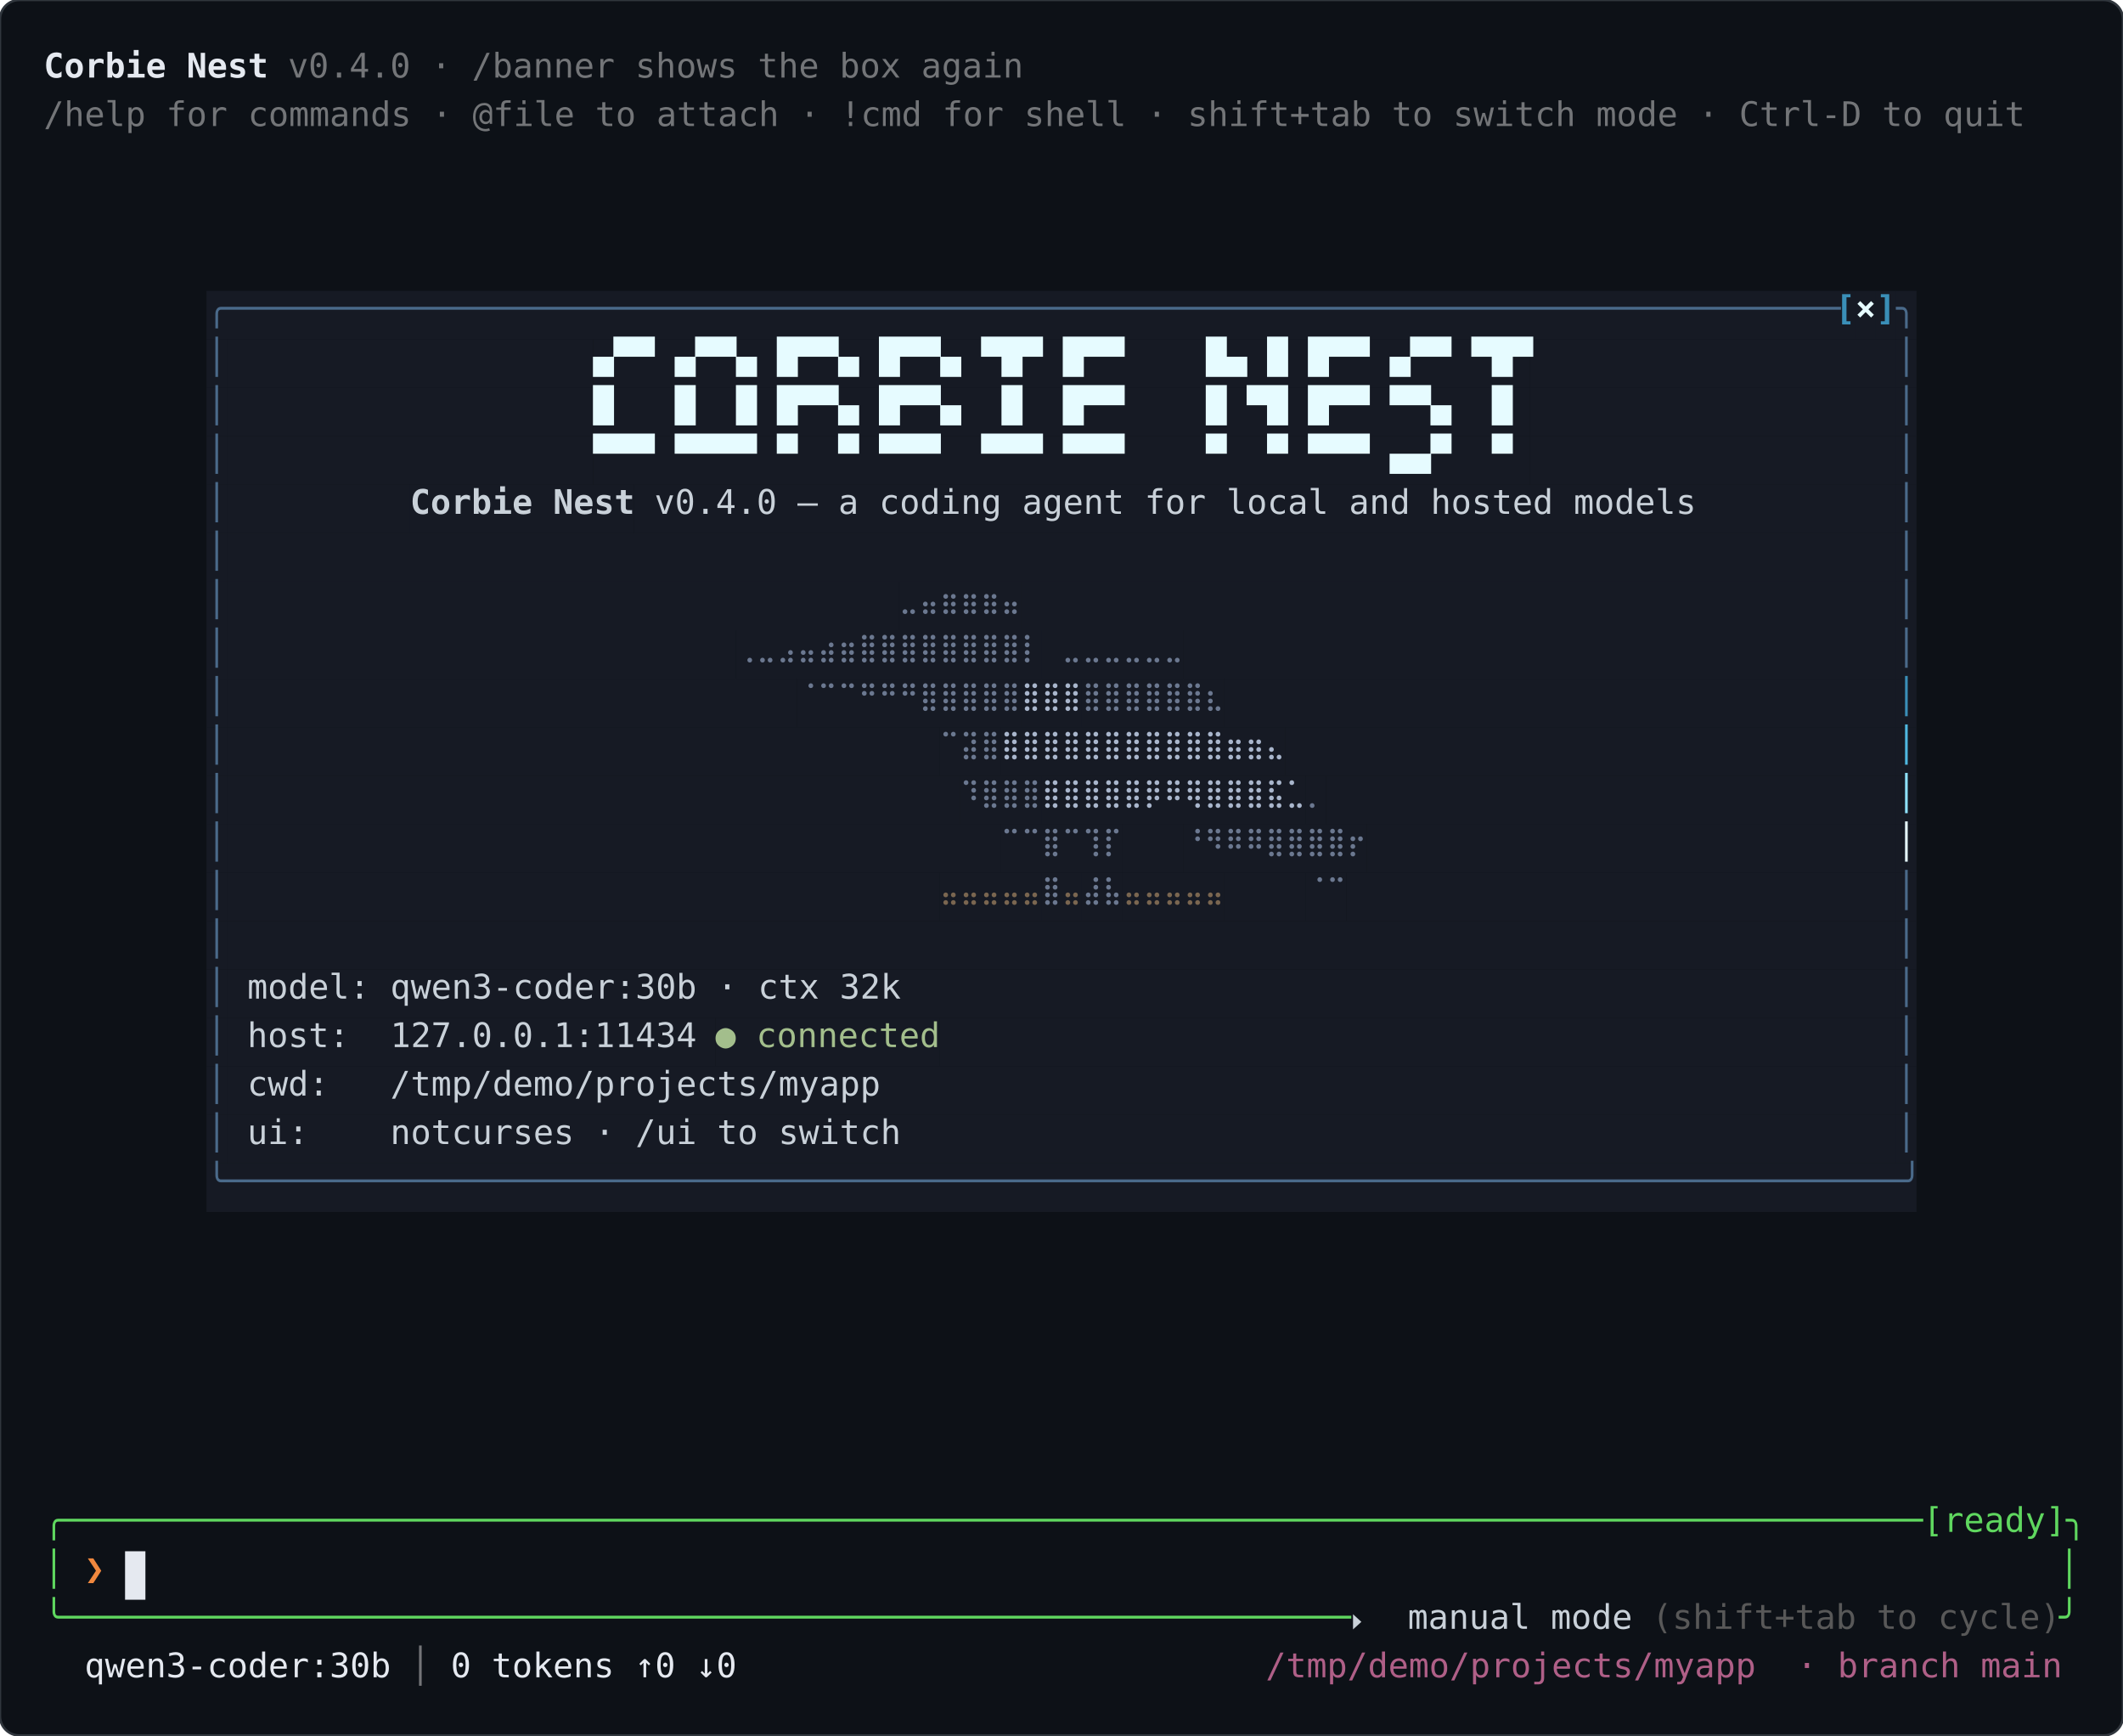
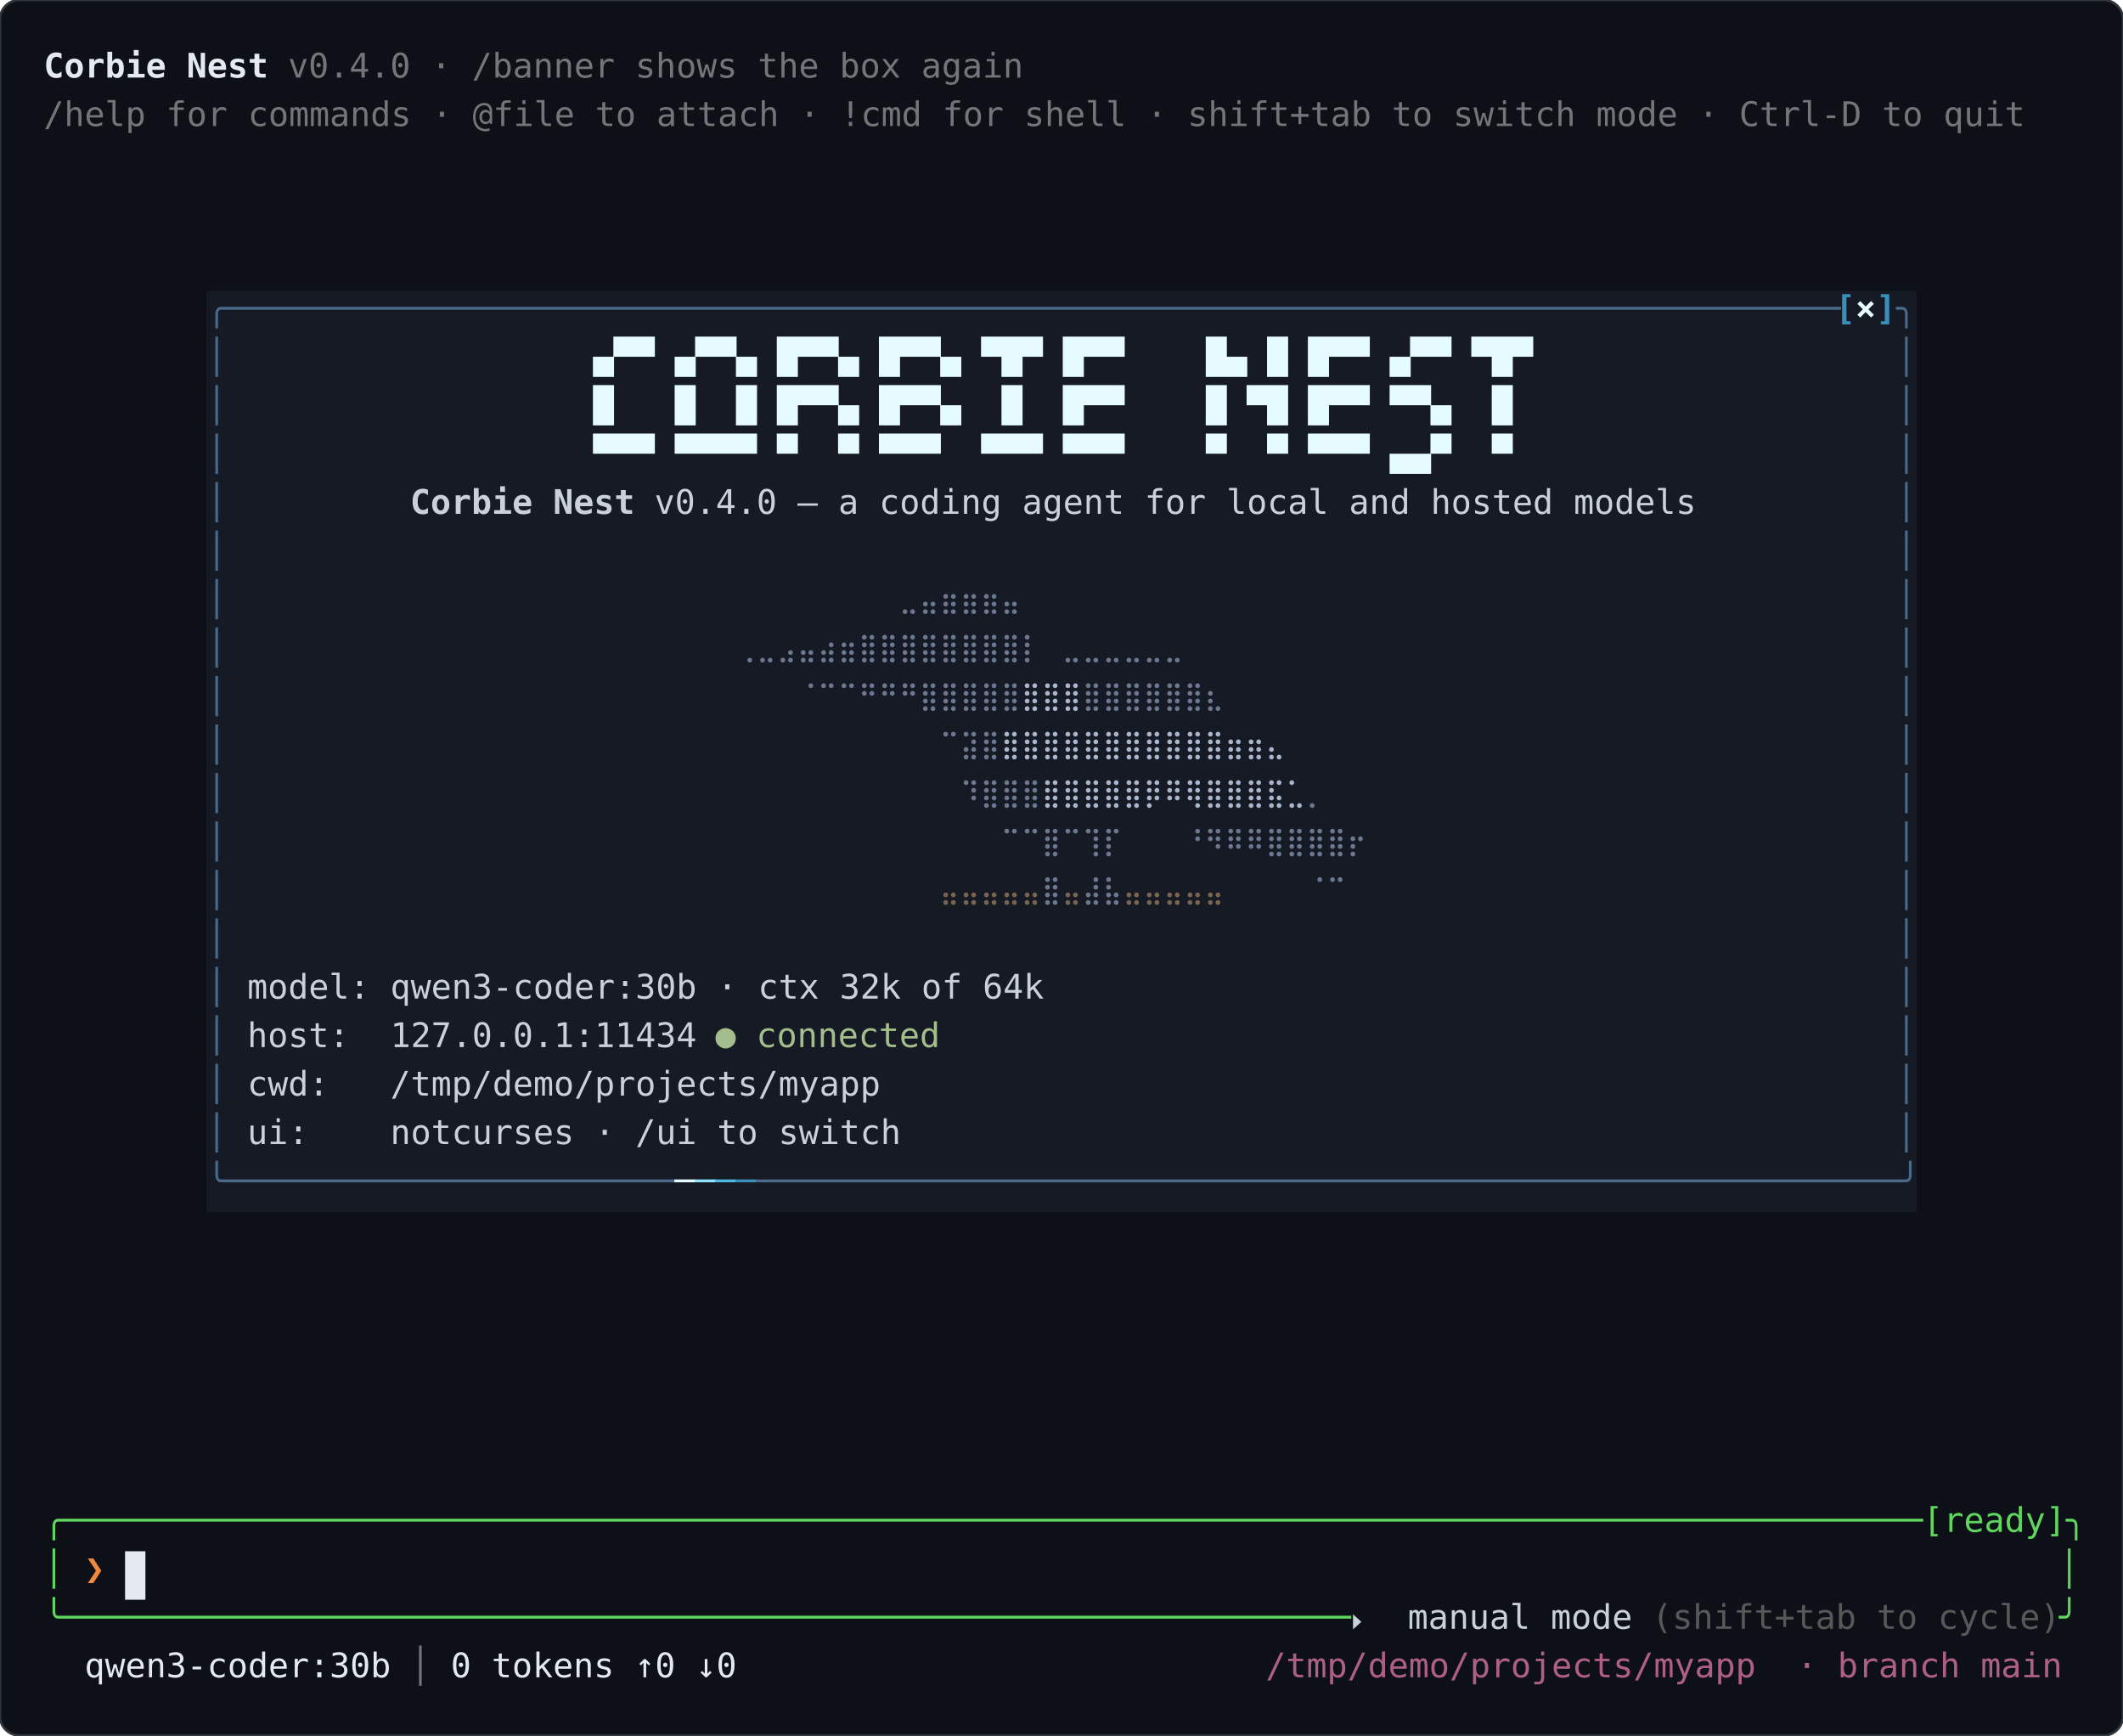
<svg xmlns="http://www.w3.org/2000/svg" width="876" height="716" viewBox="0 0 876 716" font-family="ui-monospace, SFMono-Regular, 'SF Mono', Menlo, Consolas, 'DejaVu Sans Mono', 'Liberation Mono', monospace" font-size="14">
  <rect width="876" height="716" rx="8" fill="#0d1117" stroke="#30363d" />
  <text y="32" xml:space="preserve" fill="#c9d1d9">
    <tspan x="18" fill="#e5e9f0" font-weight="600">Corbie Nest</tspan>
    <tspan x="110.4" fill="#737578"> v0.4.0 · /banner shows the box again</tspan>
  </text>
  <text y="52" xml:space="preserve" fill="#c9d1d9">
    <tspan x="18" fill="#737578">/help for commands · @file to attach · !cmd for shell · shift+tab to switch mode · Ctrl-D to quit</tspan>
  </text>
  <text y="72" xml:space="preserve" fill="#c9d1d9">
</text>
  <text y="92" xml:space="preserve" fill="#c9d1d9">
</text>
  <text y="112" xml:space="preserve" fill="#c9d1d9">
</text>
  <rect x="85.2" y="120" width="672" height="20" fill="#161a24" />
  <rect x="757.2" y="120" width="8.4" height="20" fill="#161a24" />
  <rect x="765.6" y="120" width="8.4" height="20" fill="#161a24" />
  <rect x="774" y="120" width="8.4" height="20" fill="#161a24" />
  <rect x="782.4" y="120" width="8.4" height="20" fill="#161a24" />
  <text y="132" xml:space="preserve" fill="#c9d1d9">
    <tspan x="18">        </tspan>
    <tspan x="85.2" fill="#4a6a8a">╭───────────────────────────────────────────────────────────────────────────────</tspan>
    <tspan x="757.2" fill="#3a8fb8" font-weight="600">[</tspan>
    <tspan x="765.6" fill="#e6fbff" font-weight="600">×</tspan>
    <tspan x="774" fill="#3a8fb8" font-weight="600">]</tspan>
    <tspan x="782.4" fill="#4a6a8a" font-weight="600">╮</tspan>
  </text>
  <rect x="85.2" y="140" width="8.4" height="20" fill="#161a24" />
  <rect x="93.6" y="140" width="151.2" height="20" fill="#161a24" />
  <rect x="244.8" y="140" width="386.4" height="20" fill="#161a24" />
  <rect x="631.2" y="140" width="151.2" height="20" fill="#161a24" />
  <rect x="782.4" y="140" width="8.4" height="20" fill="#161a24" />
  <text y="152" xml:space="preserve" fill="#c9d1d9">
    <tspan x="18">        </tspan>
    <tspan x="85.2" fill="#4a6a8a">│</tspan>
    <tspan x="93.6">                  </tspan>
    <tspan x="244.8" fill="#e6fbff" font-weight="600">▄▀▀ ▄▀▀▄ █▀▀▄ █▀▀▄ ▀█▀ █▀▀    █▄ █ █▀▀ ▄▀▀ ▀█▀</tspan>
    <tspan x="631.2">                  </tspan>
    <tspan x="782.4" fill="#4a6a8a">│</tspan>
  </text>
  <rect x="85.2" y="160" width="8.4" height="20" fill="#161a24" />
  <rect x="93.6" y="160" width="151.2" height="20" fill="#161a24" />
  <rect x="244.8" y="160" width="386.4" height="20" fill="#161a24" />
  <rect x="631.2" y="160" width="151.2" height="20" fill="#161a24" />
  <rect x="782.4" y="160" width="8.4" height="20" fill="#161a24" />
  <text y="172" xml:space="preserve" fill="#c9d1d9">
    <tspan x="18">        </tspan>
    <tspan x="85.2" fill="#4a6a8a">│</tspan>
    <tspan x="93.6">                  </tspan>
    <tspan x="244.8" fill="#e6fbff" font-weight="600">█   █  █ █▀▀▄ █▀▀▄  █  █▀▀    █ ▀█ █▀▀ ▀▀▄  █ </tspan>
    <tspan x="631.2">                  </tspan>
    <tspan x="782.4" fill="#4a6a8a">│</tspan>
  </text>
  <rect x="85.2" y="180" width="8.4" height="20" fill="#161a24" />
  <rect x="93.6" y="180" width="151.2" height="20" fill="#161a24" />
  <rect x="244.8" y="180" width="386.4" height="20" fill="#161a24" />
  <rect x="631.2" y="180" width="151.2" height="20" fill="#161a24" />
  <rect x="782.4" y="180" width="8.4" height="20" fill="#161a24" />
  <text y="192" xml:space="preserve" fill="#c9d1d9">
    <tspan x="18">        </tspan>
    <tspan x="85.2" fill="#4a6a8a">│</tspan>
    <tspan x="93.6">                  </tspan>
    <tspan x="244.8" fill="#e6fbff" font-weight="600">▀▀▀ ▀▀▀▀ ▀  ▀ ▀▀▀  ▀▀▀ ▀▀▀    ▀  ▀ ▀▀▀ ▄▄▀  ▀ </tspan>
    <tspan x="631.2">                  </tspan>
    <tspan x="782.4" fill="#4a6a8a">│</tspan>
  </text>
  <rect x="85.2" y="200" width="8.4" height="20" fill="#161a24" />
  <rect x="93.6" y="200" width="75.6" height="20" fill="#161a24" />
  <rect x="169.2" y="200" width="92.4" height="20" fill="#161a24" />
  <rect x="261.6" y="200" width="520.8" height="20" fill="#161a24" />
  <rect x="782.4" y="200" width="8.4" height="20" fill="#161a24" />
  <text y="212" xml:space="preserve" fill="#c9d1d9">
    <tspan x="18">        </tspan>
    <tspan x="85.2" fill="#4a6a8a">│</tspan>
    <tspan x="93.6">         </tspan>
    <tspan x="169.2" font-weight="600">Corbie Nest</tspan>
    <tspan x="261.6"> v0.4.0 — a coding agent for local and hosted models          </tspan>
    <tspan x="782.4" fill="#4a6a8a">│</tspan>
  </text>
  <rect x="85.2" y="220" width="8.4" height="20" fill="#161a24" />
  <rect x="93.6" y="220" width="688.8" height="20" fill="#161a24" />
  <rect x="782.4" y="220" width="8.4" height="20" fill="#161a24" />
  <text y="232" xml:space="preserve" fill="#c9d1d9">
    <tspan x="18">        </tspan>
    <tspan x="85.2" fill="#4a6a8a">│</tspan>
    <tspan x="93.6">                         ⠀⠀⠀⠀⠀⠀⠀⠀⠀⠀⠀⠀⠀⠀⠀⠀⠀⠀⠀⠀⠀⠀⠀⠀⠀⠀⠀⠀⠀⠀⠀⠀                         </tspan>
    <tspan x="782.4" fill="#4a6a8a">│</tspan>
  </text>
  <rect x="85.2" y="240" width="8.4" height="20" fill="#161a24" />
  <rect x="93.6" y="240" width="277.2" height="20" fill="#161a24" />
  <rect x="370.8" y="240" width="50.4" height="20" fill="#161a24" />
  <rect x="421.2" y="240" width="361.2" height="20" fill="#161a24" />
  <rect x="782.4" y="240" width="8.4" height="20" fill="#161a24" />
  <text y="252" xml:space="preserve" fill="#c9d1d9">
    <tspan x="18">        </tspan>
    <tspan x="85.2" fill="#4a6a8a">│</tspan>
    <tspan x="93.6">                         ⠀⠀⠀⠀⠀⠀⠀⠀</tspan>
    <tspan x="370.8" fill="#6b7890">⣀⣤⣶⣶⣶⣤</tspan>
    <tspan x="421.2">⠀⠀⠀⠀⠀⠀⠀⠀⠀⠀⠀⠀⠀⠀⠀⠀⠀⠀                         </tspan>
    <tspan x="782.4" fill="#4a6a8a">│</tspan>
  </text>
  <rect x="85.2" y="260" width="8.4" height="20" fill="#161a24" />
  <rect x="93.6" y="260" width="210" height="20" fill="#161a24" />
  <rect x="303.6" y="260" width="126" height="20" fill="#161a24" />
  <rect x="429.6" y="260" width="8.4" height="20" fill="#161a24" />
  <rect x="438" y="260" width="50.4" height="20" fill="#161a24" />
  <rect x="488.4" y="260" width="294" height="20" fill="#161a24" />
  <rect x="782.4" y="260" width="8.4" height="20" fill="#161a24" />
  <text y="272" xml:space="preserve" fill="#c9d1d9">
    <tspan x="18">        </tspan>
    <tspan x="85.2" fill="#4a6a8a">│</tspan>
    <tspan x="93.6">                         </tspan>
    <tspan x="303.6" fill="#6b7890">⢀⣀⣠⣤⣴⣶⣿⣿⣿⣿⣿⣿⣿⣿⡇</tspan>
    <tspan x="429.6">⠀</tspan>
    <tspan x="438" fill="#6b7890">⣀⣀⣀⣀⣀⣀</tspan>
    <tspan x="488.4">⠀⠀⠀⠀⠀⠀⠀⠀⠀⠀                         </tspan>
    <tspan x="782.4" fill="#4a6a8a">│</tspan>
  </text>
  <rect x="85.2" y="280" width="8.4" height="20" fill="#161a24" />
  <rect x="93.6" y="280" width="235.2" height="20" fill="#161a24" />
  <rect x="328.8" y="280" width="92.4" height="20" fill="#161a24" />
  <rect x="421.2" y="280" width="25.2" height="20" fill="#161a24" />
  <rect x="446.4" y="280" width="58.8" height="20" fill="#161a24" />
  <rect x="505.2" y="280" width="277.2" height="20" fill="#161a24" />
  <rect x="782.4" y="280" width="8.4" height="20" fill="#161a24" />
  <text y="292" xml:space="preserve" fill="#c9d1d9">
    <tspan x="18">        </tspan>
    <tspan x="85.2" fill="#4a6a8a">│</tspan>
    <tspan x="93.6">                         ⠀⠀⠀</tspan>
    <tspan x="328.8" fill="#6b7890">⠈⠉⠉⠛⠛⠛⣿⣿⣿⣿⣿</tspan>
    <tspan x="421.2" fill="#a9b6cc">⣿⣿⣿</tspan>
    <tspan x="446.4" fill="#6b7890">⣿⣿⣿⣿⣿⣿⣆</tspan>
    <tspan x="505.2">⠀⠀⠀⠀⠀⠀⠀⠀                         </tspan>
-     <tspan x="782.4" fill="#3a8fb8">│</tspan>
+     <tspan x="782.4" fill="#4a6a8a">│</tspan>
  </text>
  <rect x="85.2" y="300" width="8.4" height="20" fill="#161a24" />
  <rect x="93.6" y="300" width="294" height="20" fill="#161a24" />
  <rect x="387.6" y="300" width="25.2" height="20" fill="#161a24" />
  <rect x="412.8" y="300" width="117.6" height="20" fill="#161a24" />
  <rect x="530.4" y="300" width="252" height="20" fill="#161a24" />
  <rect x="782.4" y="300" width="8.4" height="20" fill="#161a24" />
  <text y="312" xml:space="preserve" fill="#c9d1d9">
    <tspan x="18">        </tspan>
    <tspan x="85.2" fill="#4a6a8a">│</tspan>
    <tspan x="93.6">                         ⠀⠀⠀⠀⠀⠀⠀⠀⠀⠀</tspan>
    <tspan x="387.6" fill="#6b7890">⠉⣽⣿</tspan>
    <tspan x="412.8" fill="#a9b6cc">⣿⣿⣿⣿⣿⣿⣿⣿⣿⣿⣿⣶⣶⣄</tspan>
    <tspan x="530.4">⠀⠀⠀⠀⠀                         </tspan>
-     <tspan x="782.4" fill="#4fb8e0">│</tspan>
+     <tspan x="782.4" fill="#4a6a8a">│</tspan>
  </text>
  <rect x="85.2" y="320" width="8.4" height="20" fill="#161a24" />
  <rect x="93.6" y="320" width="302.4" height="20" fill="#161a24" />
  <rect x="396" y="320" width="33.6" height="20" fill="#161a24" />
  <rect x="429.6" y="320" width="109.2" height="20" fill="#161a24" />
  <rect x="538.8" y="320" width="8.4" height="20" fill="#161a24" />
  <rect x="547.2" y="320" width="235.2" height="20" fill="#161a24" />
  <rect x="782.4" y="320" width="8.4" height="20" fill="#161a24" />
  <text y="332" xml:space="preserve" fill="#c9d1d9">
    <tspan x="18">        </tspan>
    <tspan x="85.2" fill="#4a6a8a">│</tspan>
    <tspan x="93.6">                         ⠀⠀⠀⠀⠀⠀⠀⠀⠀⠀⠀</tspan>
    <tspan x="396" fill="#6b7890">⠹⣿⣿⣿</tspan>
    <tspan x="429.6" fill="#a9b6cc">⣿⣿⣿⣿⣿⡿⠿⢿⣿⣿⣿⣯⣁</tspan>
    <tspan x="538.8" fill="#6b7890">⡀</tspan>
    <tspan x="547.2">⠀⠀⠀                         </tspan>
-     <tspan x="782.4" fill="#8fe3ff">│</tspan>
+     <tspan x="782.4" fill="#4a6a8a">│</tspan>
  </text>
  <rect x="85.2" y="340" width="8.4" height="20" fill="#161a24" />
  <rect x="93.6" y="340" width="319.2" height="20" fill="#161a24" />
  <rect x="412.8" y="340" width="50.4" height="20" fill="#161a24" />
  <rect x="463.2" y="340" width="25.2" height="20" fill="#161a24" />
  <rect x="488.4" y="340" width="75.6" height="20" fill="#161a24" />
  <rect x="564" y="340" width="218.4" height="20" fill="#161a24" />
  <rect x="782.4" y="340" width="8.4" height="20" fill="#161a24" />
  <text y="352" xml:space="preserve" fill="#c9d1d9">
    <tspan x="18">        </tspan>
    <tspan x="85.2" fill="#4a6a8a">│</tspan>
    <tspan x="93.6">                         ⠀⠀⠀⠀⠀⠀⠀⠀⠀⠀⠀⠀⠀</tspan>
    <tspan x="412.8" fill="#6b7890">⠉⠉⣿⠉⢹⡏</tspan>
    <tspan x="463.2">⠀⠀⠀</tspan>
    <tspan x="488.4" fill="#6b7890">⠘⠻⠿⠿⣿⣿⣿⣿⡖</tspan>
    <tspan x="564">⠀                         </tspan>
-     <tspan x="782.4" fill="#e6fbff">│</tspan>
+     <tspan x="782.4" fill="#4a6a8a">│</tspan>
  </text>
  <rect x="85.2" y="360" width="8.4" height="20" fill="#161a24" />
  <rect x="93.6" y="360" width="294" height="20" fill="#161a24" />
  <rect x="387.6" y="360" width="42" height="20" fill="#161a24" />
  <rect x="429.6" y="360" width="8.4" height="20" fill="#161a24" />
  <rect x="438" y="360" width="8.4" height="20" fill="#161a24" />
  <rect x="446.4" y="360" width="16.8" height="20" fill="#161a24" />
  <rect x="463.2" y="360" width="42" height="20" fill="#161a24" />
  <rect x="505.2" y="360" width="33.6" height="20" fill="#161a24" />
  <rect x="538.8" y="360" width="16.8" height="20" fill="#161a24" />
  <rect x="555.6" y="360" width="226.8" height="20" fill="#161a24" />
  <rect x="782.4" y="360" width="8.4" height="20" fill="#161a24" />
  <text y="372" xml:space="preserve" fill="#c9d1d9">
    <tspan x="18">        </tspan>
    <tspan x="85.2" fill="#4a6a8a">│</tspan>
    <tspan x="93.6">                         ⠀⠀⠀⠀⠀⠀⠀⠀⠀⠀</tspan>
    <tspan x="387.6" fill="#7a6650">⣤⣤⣤⣤⣤</tspan>
    <tspan x="429.6" fill="#6b7890">⣿</tspan>
    <tspan x="438" fill="#7a6650">⣤</tspan>
    <tspan x="446.4" fill="#6b7890">⣼⣧</tspan>
    <tspan x="463.2" fill="#7a6650">⣤⣤⣤⣤⣤</tspan>
    <tspan x="505.2">⠀⠀⠀⠀</tspan>
    <tspan x="538.8" fill="#6b7890">⠈⠉</tspan>
    <tspan x="555.6">⠀⠀                         </tspan>
    <tspan x="782.4" fill="#4a6a8a">│</tspan>
  </text>
  <rect x="85.2" y="380" width="8.4" height="20" fill="#161a24" />
  <rect x="93.6" y="380" width="688.8" height="20" fill="#161a24" />
  <rect x="782.4" y="380" width="8.4" height="20" fill="#161a24" />
  <text y="392" xml:space="preserve" fill="#c9d1d9">
    <tspan x="18">        </tspan>
    <tspan x="85.2" fill="#4a6a8a">│</tspan>
    <tspan x="93.6">                                                                                  </tspan>
    <tspan x="782.4" fill="#4a6a8a">│</tspan>
  </text>
  <rect x="85.2" y="400" width="8.4" height="20" fill="#161a24" />
  <rect x="93.6" y="400" width="688.8" height="20" fill="#161a24" />
  <rect x="782.4" y="400" width="8.4" height="20" fill="#161a24" />
  <text y="412" xml:space="preserve" fill="#c9d1d9">
    <tspan x="18">        </tspan>
    <tspan x="85.2" fill="#4a6a8a">│</tspan>
-     <tspan x="93.6"> model: qwen3-coder:30b · ctx 32k                                                 </tspan>
+     <tspan x="93.6"> model: qwen3-coder:30b · ctx 32k of 64k                                          </tspan>
    <tspan x="782.4" fill="#4a6a8a">│</tspan>
  </text>
  <rect x="85.2" y="420" width="8.4" height="20" fill="#161a24" />
  <rect x="93.6" y="420" width="201.6" height="20" fill="#161a24" />
  <rect x="295.2" y="420" width="92.4" height="20" fill="#161a24" />
  <rect x="387.6" y="420" width="394.8" height="20" fill="#161a24" />
  <rect x="782.4" y="420" width="8.4" height="20" fill="#161a24" />
  <text y="432" xml:space="preserve" fill="#c9d1d9">
    <tspan x="18">        </tspan>
    <tspan x="85.2" fill="#4a6a8a">│</tspan>
    <tspan x="93.6"> host:  127.0.0.1:11434 </tspan>
    <tspan x="295.2" fill="#a3be8c">● connected</tspan>
    <tspan x="387.6">                                               </tspan>
    <tspan x="782.4" fill="#4a6a8a">│</tspan>
  </text>
  <rect x="85.2" y="440" width="8.4" height="20" fill="#161a24" />
  <rect x="93.6" y="440" width="688.8" height="20" fill="#161a24" />
  <rect x="782.4" y="440" width="8.4" height="20" fill="#161a24" />
  <text y="452" xml:space="preserve" fill="#c9d1d9">
    <tspan x="18">        </tspan>
    <tspan x="85.2" fill="#4a6a8a">│</tspan>
    <tspan x="93.6"> cwd:   /tmp/demo/projects/myapp                                                  </tspan>
    <tspan x="782.4" fill="#4a6a8a">│</tspan>
  </text>
  <rect x="85.2" y="460" width="8.4" height="20" fill="#161a24" />
  <rect x="93.6" y="460" width="688.8" height="20" fill="#161a24" />
  <rect x="782.4" y="460" width="8.4" height="20" fill="#161a24" />
  <text y="472" xml:space="preserve" fill="#c9d1d9">
    <tspan x="18">        </tspan>
    <tspan x="85.2" fill="#4a6a8a">│</tspan>
    <tspan x="93.6"> ui:    notcurses · /ui to switch                                                 </tspan>
    <tspan x="782.4" fill="#4a6a8a">│</tspan>
  </text>
-   <rect x="85.2" y="480" width="705.6" height="20" fill="#161a24" />
+   <rect x="85.2" y="480" width="193.2" height="20" fill="#161a24" />
+   <rect x="278.4" y="480" width="8.4" height="20" fill="#161a24" />
+   <rect x="286.8" y="480" width="8.4" height="20" fill="#161a24" />
+   <rect x="295.2" y="480" width="8.4" height="20" fill="#161a24" />
+   <rect x="303.6" y="480" width="8.4" height="20" fill="#161a24" />
+   <rect x="312" y="480" width="478.8" height="20" fill="#161a24" />
  <text y="492" xml:space="preserve" fill="#c9d1d9">
    <tspan x="18">        </tspan>
-     <tspan x="85.2" fill="#4a6a8a">╰──────────────────────────────────────────────────────────────────────────────────╯</tspan>
+     <tspan x="85.2" fill="#4a6a8a">╰──────────────────────</tspan>
+     <tspan x="278.4" fill="#e6fbff">─</tspan>
+     <tspan x="286.8" fill="#8fe3ff">─</tspan>
+     <tspan x="295.2" fill="#4fb8e0">─</tspan>
+     <tspan x="303.6" fill="#3a8fb8">─</tspan>
+     <tspan x="312" fill="#4a6a8a">────────────────────────────────────────────────────────╯</tspan>
  </text>
  <text y="512" xml:space="preserve" fill="#c9d1d9">
</text>
  <text y="532" xml:space="preserve" fill="#c9d1d9">
</text>
  <text y="552" xml:space="preserve" fill="#c9d1d9">
</text>
  <text y="572" xml:space="preserve" fill="#c9d1d9">
</text>
  <text y="592" xml:space="preserve" fill="#c9d1d9">
</text>
  <text y="612" xml:space="preserve" fill="#c9d1d9">
</text>
  <text y="632" xml:space="preserve" fill="#c9d1d9">
    <tspan x="18" fill="#5fd75f">╭───────────────────────────────────────────────────────────────────────────────────────────[ready]╮</tspan>
  </text>
  <rect x="51.6" y="640" width="8.4" height="20" fill="#e5e9f0" />
  <text y="652" xml:space="preserve" fill="#c9d1d9">
    <tspan x="18" fill="#5fd75f">│</tspan>
    <tspan x="26.4"> </tspan>
    <tspan x="34.8" fill="#f0883e">❯</tspan>
    <tspan x="43.2"> </tspan>
    <tspan x="51.6" fill="#161a24"> </tspan>
    <tspan x="60">                                                                                              </tspan>
    <tspan x="849.6" fill="#5fd75f">│</tspan>
  </text>
  <text y="672" xml:space="preserve" fill="#c9d1d9">
    <tspan x="18" fill="#5fd75f">╰───────────────────────────────────────────────────────────────</tspan>
    <tspan x="555.6">⏵  manual mode</tspan>
    <tspan x="673.2" fill="#585858"> (shift+tab to cycle)</tspan>
    <tspan x="849.6" fill="#5fd75f">╯</tspan>
  </text>
  <text y="692" xml:space="preserve" fill="#c9d1d9">
    <tspan x="18" fill="#e5e9f0">  qwen3-coder:30b</tspan>
    <tspan x="160.8" fill="#737578"> │ </tspan>
    <tspan x="186" fill="#e5e9f0">0 tokens ↑0 ↓0                  </tspan>
    <tspan x="454.8" fill="#af5f87">        /tmp/demo/projects/myapp  · branch main</tspan>
  </text>
</svg>
